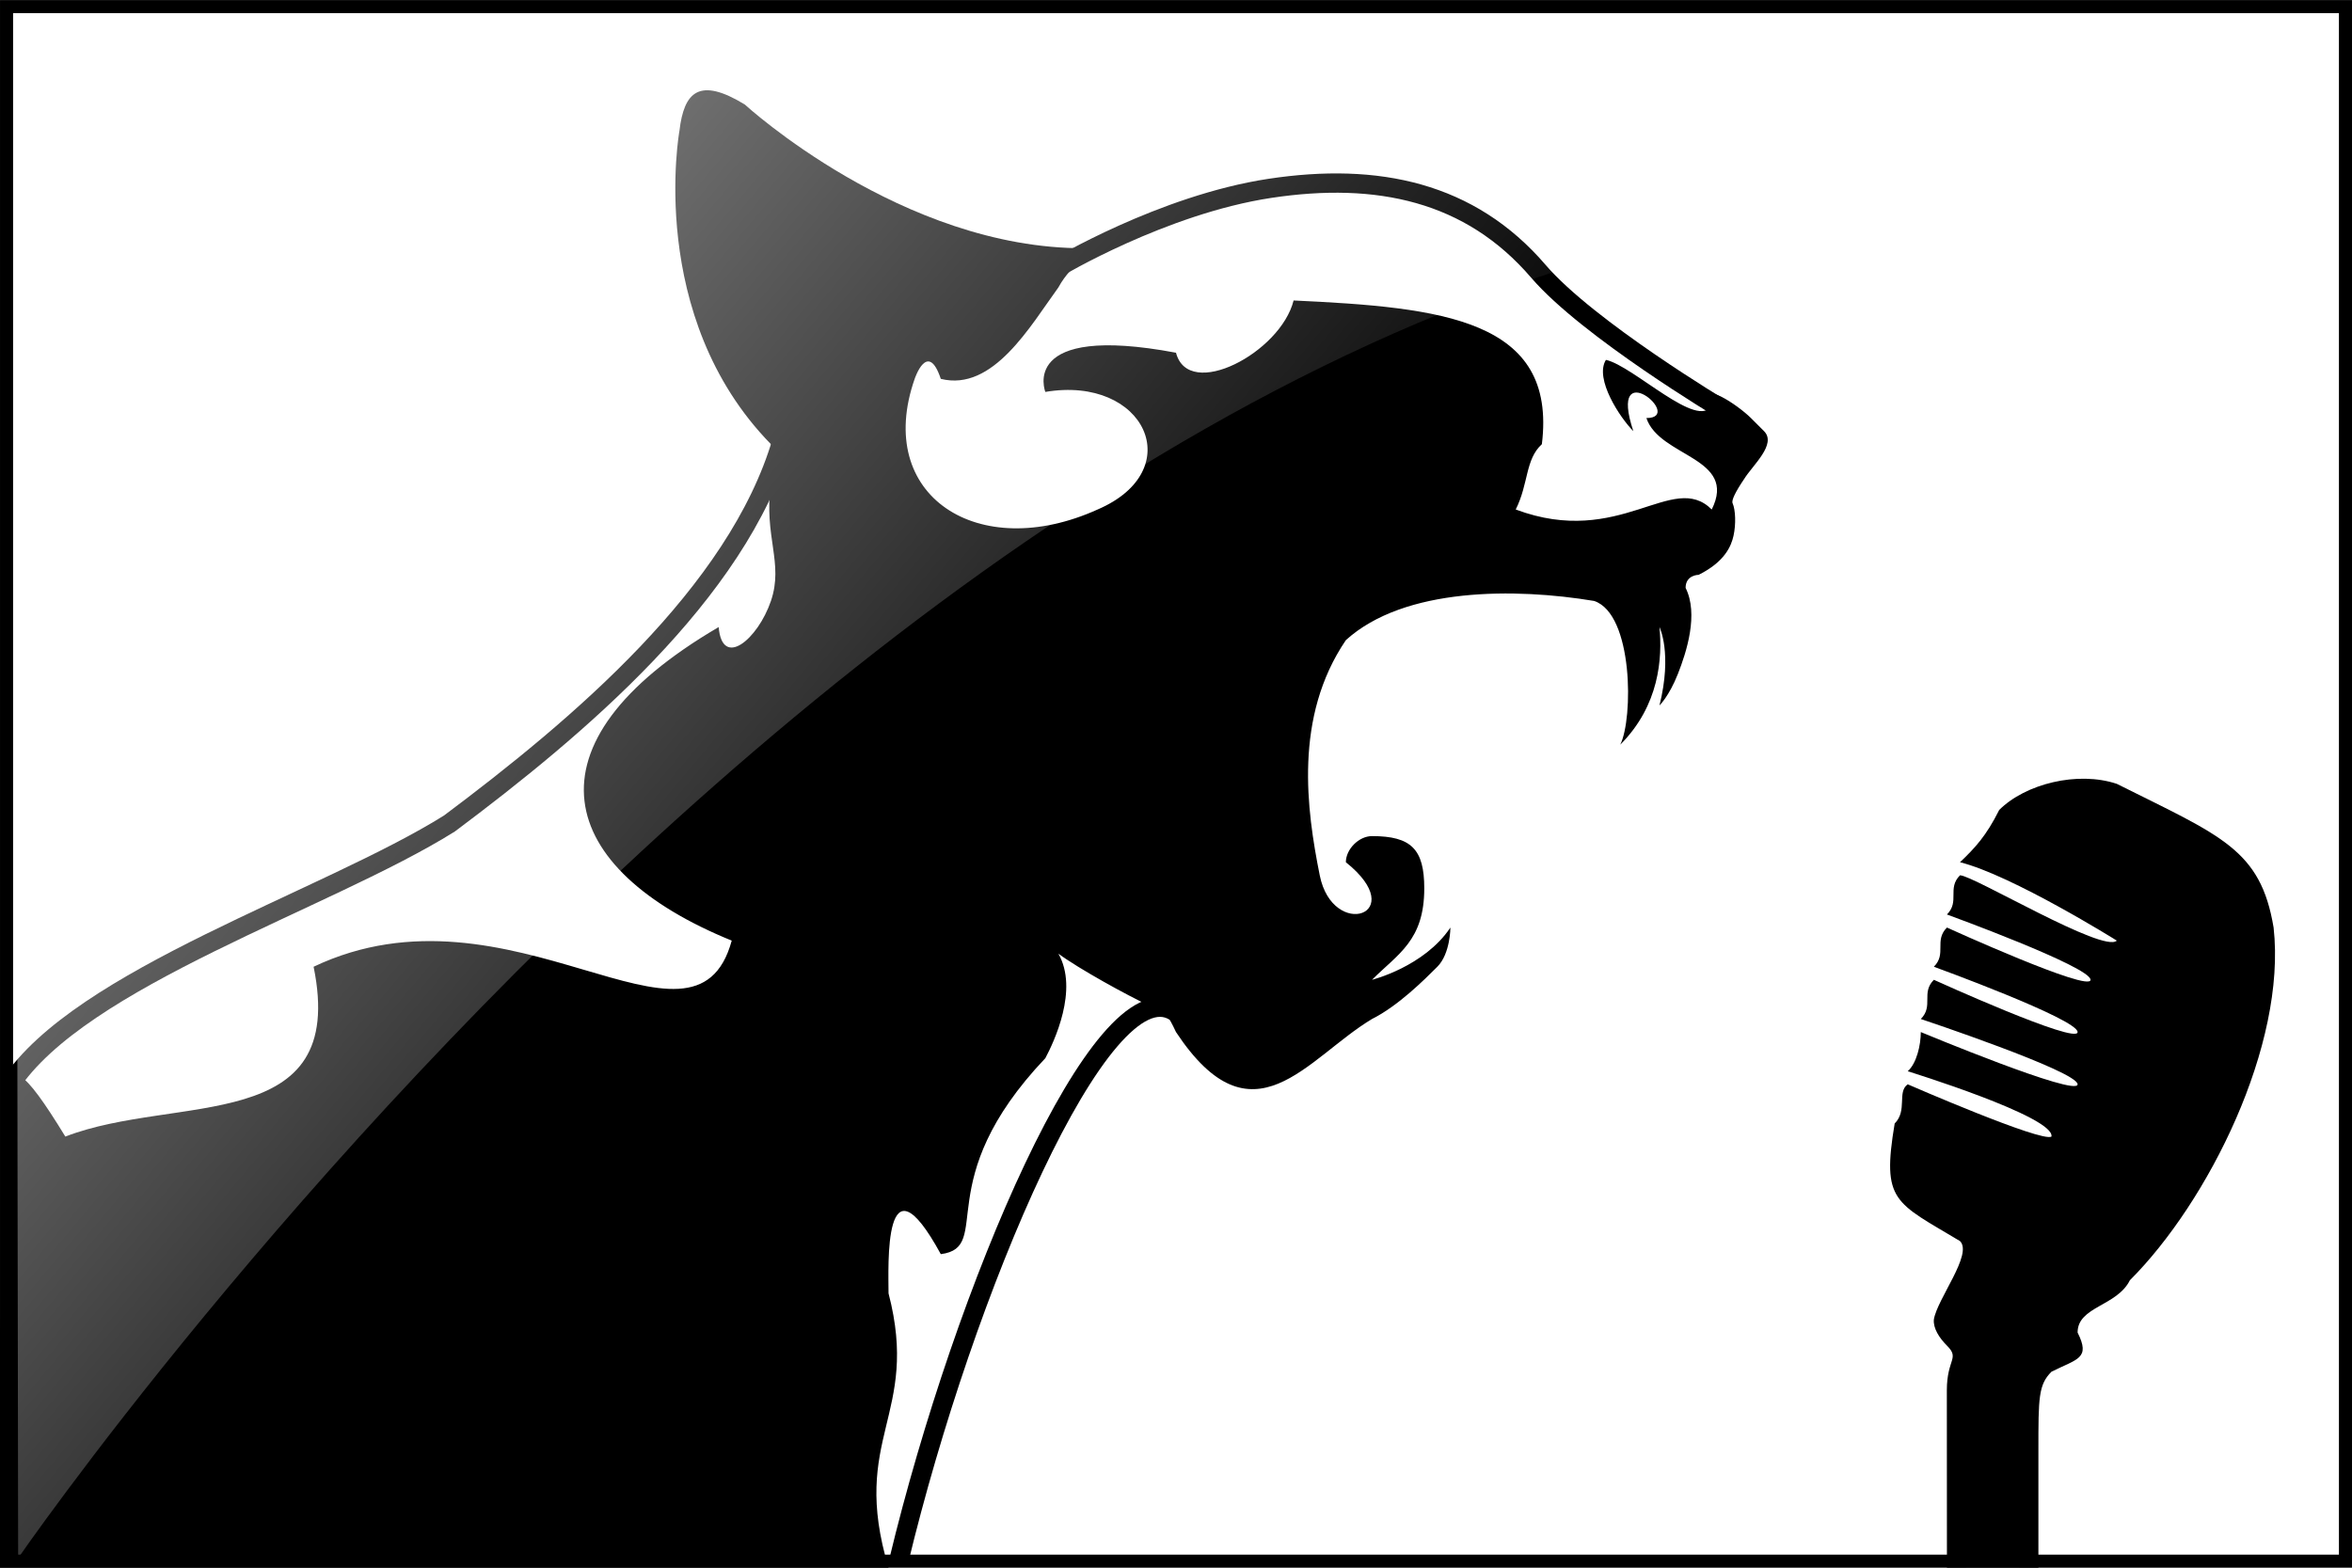
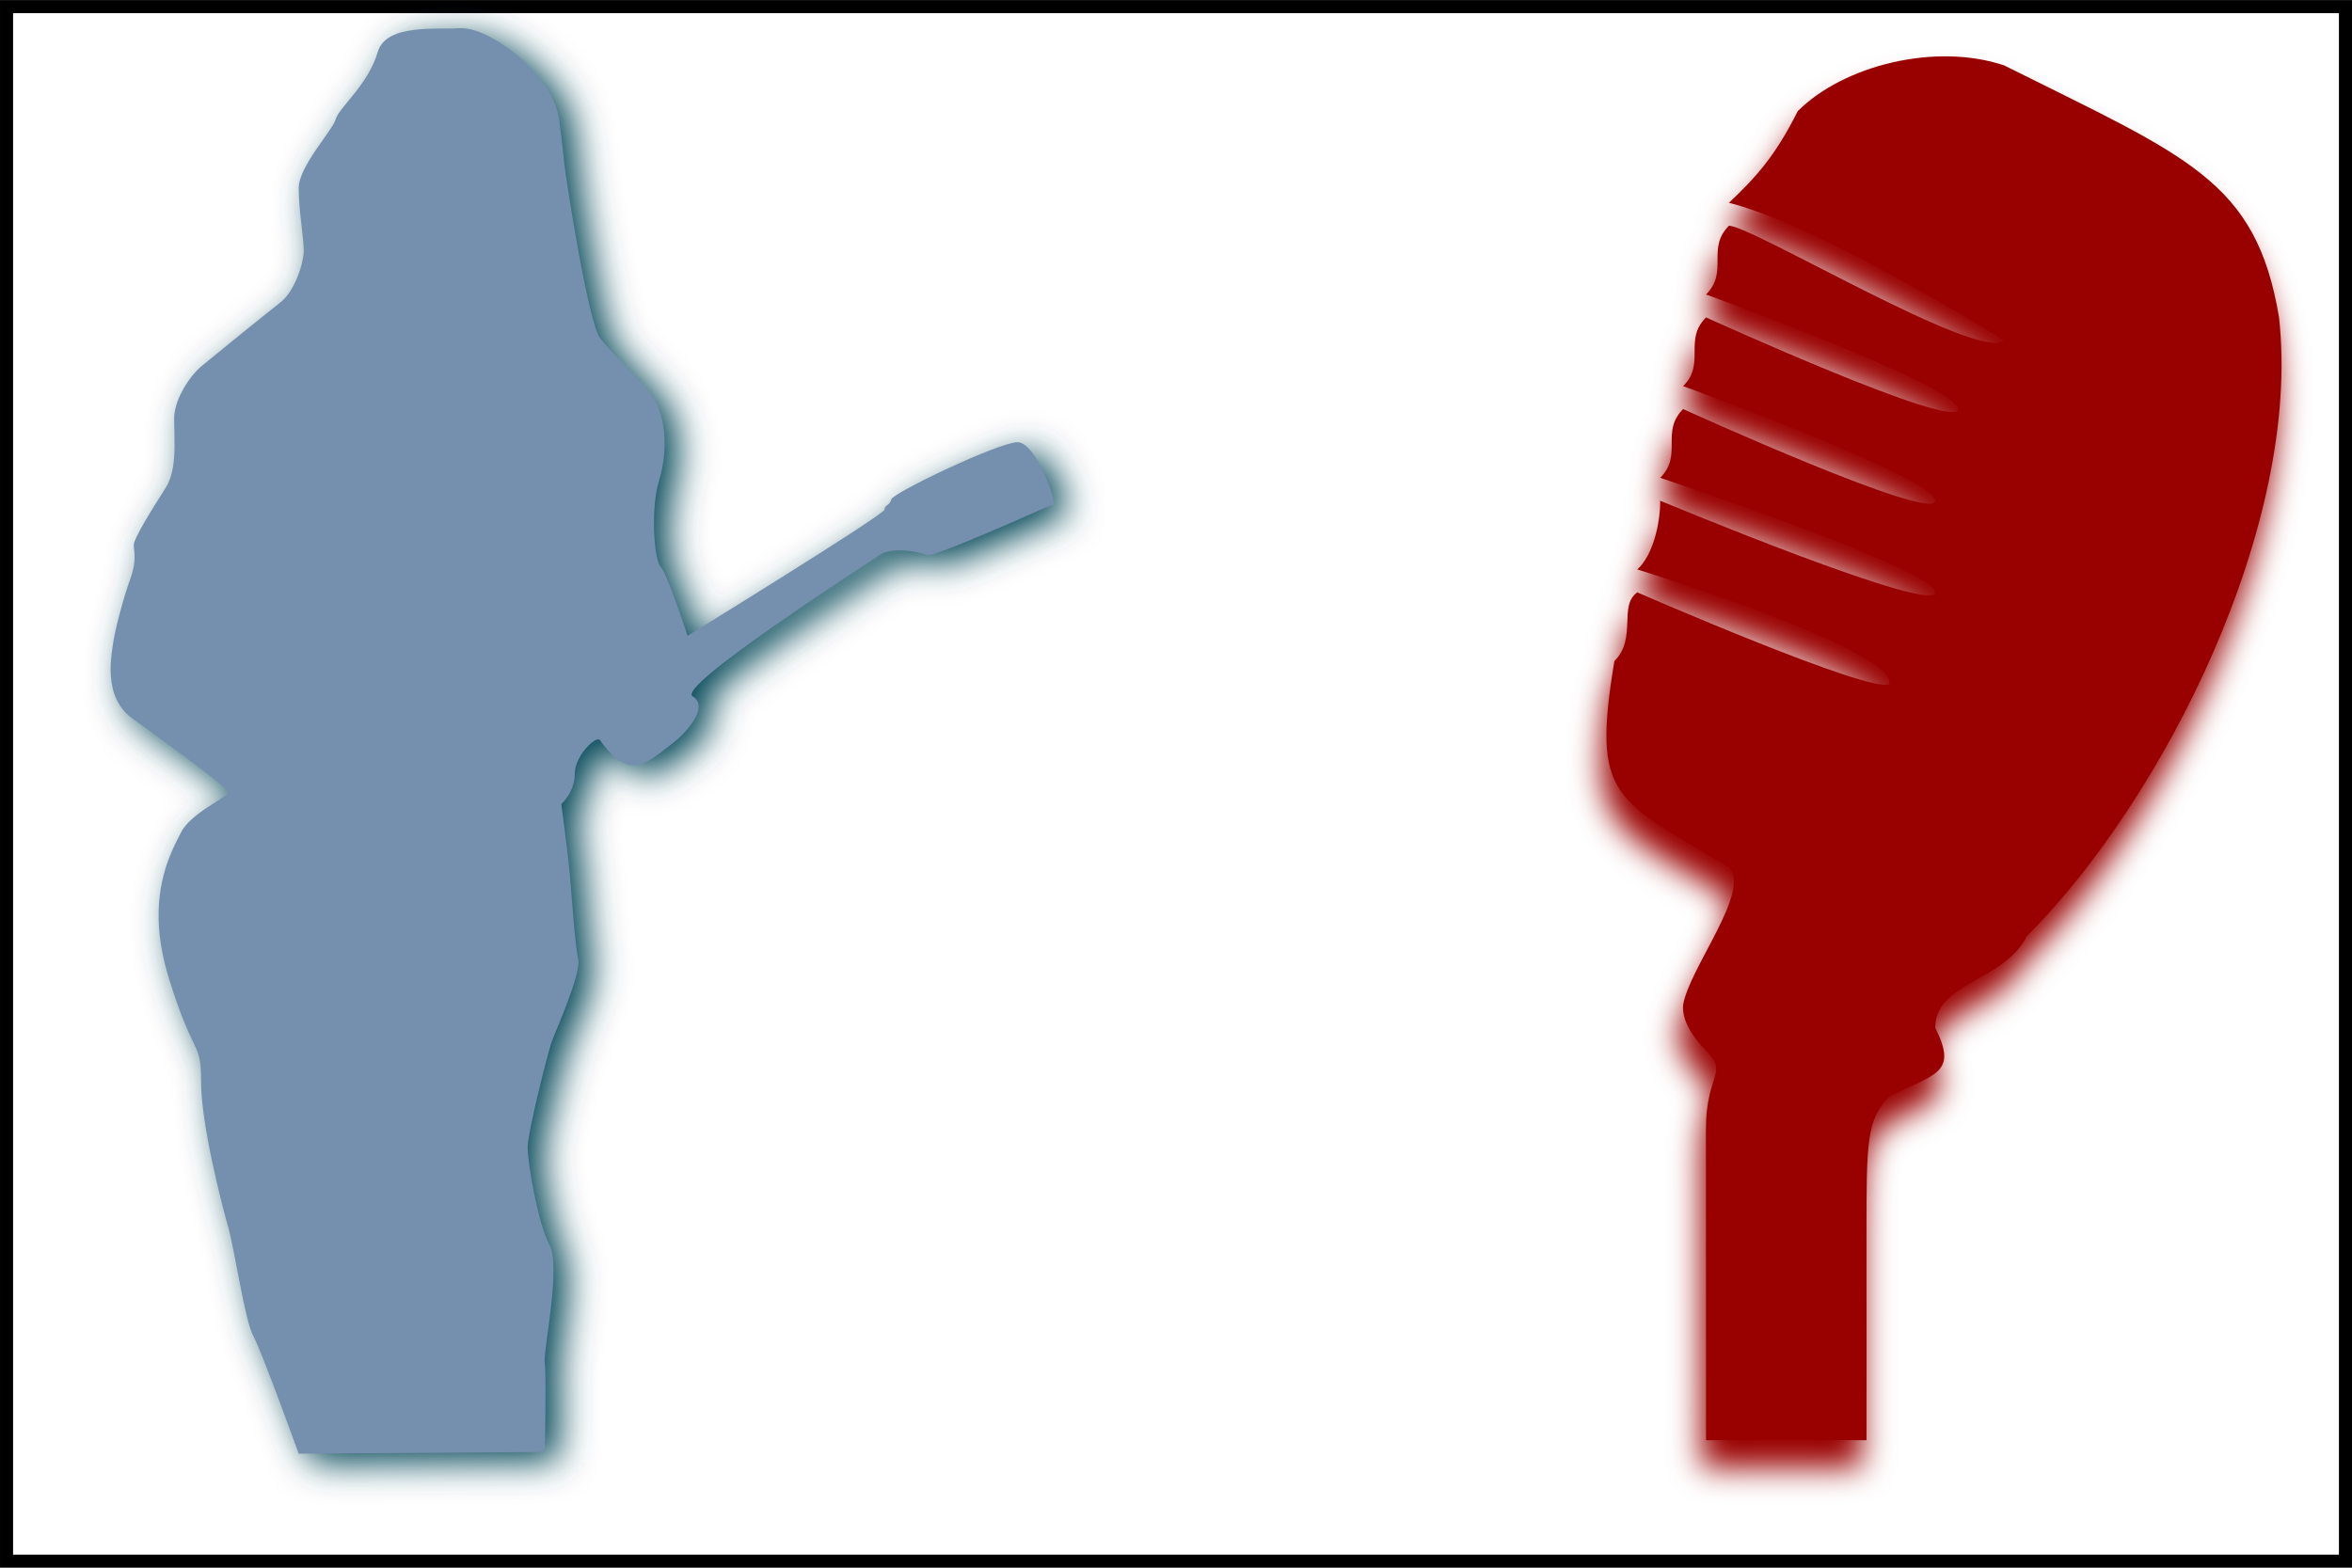
<svg xmlns="http://www.w3.org/2000/svg" xmlns:xlink="http://www.w3.org/1999/xlink" id="svg2" width="180" height="120" version="1.0">
  <defs id="defs5">
    <linearGradient id="linearGradient4436">
      <stop style="stop-color:#ffffff;stop-opacity:1;" offset="0" id="stop4438" />
      <stop style="stop-color:#ffffff;stop-opacity:0;" offset="1" id="stop4440" />
    </linearGradient>
-     <linearGradient xlink:href="#linearGradient4436" id="linearGradient2406" gradientUnits="userSpaceOnUse" gradientTransform="matrix(0.2110212,0,0,0.2110212,-1.10221,-16.62086)" x1="-139.322" y1="-70.973" x2="428.663" y2="407.209" />
+     <linearGradient xlink:href="#linearGradient4436" id="linearGradient2406" gradientUnits="userSpaceOnUse" gradientTransform="matrix(0.2110212,0,0,0.2110212,-97.49151,-75.88854)" x1="-139.322" y1="-70.973" x2="428.663" y2="407.209" />
+     <clipPath clipPathUnits="userSpaceOnUse" id="clipPath608">
+       <path d="m 2610.66,3005.65 c -5.01,-17 -19.77,-28.38 -21.49,-34.4 -1.72,-6.01 -18.92,-24.07 -18.92,-35.25 0,-11.18 2.59,-25.8 2.59,-31.81 0,-6.02 -4.3,-20.64 -12.05,-26.66 -7.73,-6.01 -35.24,-28.37 -40.41,-32.67 -5.16,-4.29 -13.76,-16.33 -13.76,-26.65 0,-10.32 1.73,-25.8 -4.29,-35.25 -6.01,-9.46 -16.32,-25.79 -16.32,-29.24 0,-3.44 1.71,-7.73 -1.74,-17.19 -3.44,-9.46 -7.74,-25.79 -8.61,-31.82 -0.84,-6.01 -6,-28.37 9.48,-39.54 15.48,-11.19 49.01,-35.26 49.01,-37.83 0,-2.58 -18.93,-10.32 -24.08,-20.64 -5.15,-10.32 -18.92,-33.53 -6.02,-74.8 12.89,-41.27 16.33,-30.95 16.33,-52.45 0,-21.49 10.32,-61.9 13.77,-73.94 3.43,-12.04 8.59,-48.15 12.89,-55.89 4.3,-7.74 23.21,-60.18 23.21,-60.18 l 125.68,0.86 c 0,0 0.88,39.54 0,45.57 -0.85,6.01 8.45,49 2.43,60.18 -6.01,11.18 -11.17,42.13 -11.17,49.87 0,7.74 10.32,48.15 12.04,53.31 1.72,5.16 15.48,35.25 13.75,42.99 -1.72,7.74 -3.43,34.39 -4.31,43.85 -0.85,9.46 -4.29,35.25 -4.29,35.25 0,0 6.88,6.02 6.88,15.48 0,9.45 11.18,19.77 12.9,17.18 1.71,-2.56 9.44,-12.88 16.33,-12.88 6.88,0 12.9,5.15 20.63,11.17 7.75,6.02 18.93,18.91 10.33,24.07 -8.6,5.16 89.41,67.93 95.43,72.22 6.02,4.3 20.65,1.72 24.08,0 3.42,-1.71 61.9,24.94 64.49,25.8 2.57,0.86 -8.6,31.82 -18.06,31.82 -9.45,0 -63.63,-25.8 -64.49,-29.24 -0.86,-3.44 -3.44,-2.58 -3.44,-5.16 0,-2.58 -100.59,-64.49 -100.59,-64.49 0,0 -10.32,31.82 -13.75,35.26 -3.45,3.44 -5.16,30.09 -0.86,43.84 4.29,13.77 5.15,35.26 -6.89,48.16 -12.03,12.89 -17.19,17.19 -23.21,24.93 -6.02,7.74 -17.31,80.65 -18.07,87.7 -1.71,16.33 -2.56,21.5 -2.56,21.5 0,0 0,12.03 -12.03,25.79 -12.05,13.75 -29.25,24.07 -39.56,23.21 -10.32,-0.86 -36.97,2.58 -41.28,-12.03 z" id="path610" />
+     </clipPath>
+     <filter id="filter3706">
+       <feGaussianBlur stdDeviation="9.075" id="feGaussianBlur3708" />
+     </filter>
+     <filter id="filter3796">
+       <feGaussianBlur stdDeviation="1.182" id="feGaussianBlur3798" />
+     </filter>
  </defs>
-   <path style="fill:#000000" d="M 156,120 C 156.005,119.978 156,113 156,111 C 156,107 156,106 157,105 C 159,104 160,104 159,102 C 159,100 162,100 163,98 C 169,92 175,80 174,71 C 173,65 170,64 162,60 C 159,59 155,60 153,62 C 152,64 151.152,64.9 150,66 C 154,67 162,72 162,72 C 161,73 151,67 150,67 C 149,68 150,69 149,70 C 149,70 159.99,74 159.99,75 C 159.99,76 149,71 149,71 C 148,72 149,73 148,74 C 148,74 159,78 159,79 C 159,80 148,75 148,75 C 147,76 148,77 147,78 C 147,78 159,82 159,83 C 159,84 147,79 147,79 C 147,80 146.681,81.393 146,82 C 146,82 157.276,85.478 157,87 C 156.276,87.478 146,83 146,83 C 145.165,83.587 146,85 145,86 C 144,92 145,92 150,95 C 151,96 148.261,99.409 148,101 C 147.936,101.674 148.417,102.417 149,103 C 150,104 149,104 148.993,106.411 L 149,120 C 151.302,119.992 153.698,119.993 156,120 z" id="path3633" />
-   <path style="fill:#000000" d="M 57,8 C 57,8 69.039,19.054 83,19 C 83.644,19.654 82.088,19.996 81,22 C 78.864,24.931 76,30 72,29 C 71,26 70,29 70,29 C 66.869,37.955 74.877,43.129 84,39 C 91,36 87.634,28.71 80,30 C 80,30 77.915,24.728 90,27 C 90.963,30.696 98,27 99,23 C 110.373,23.53 119.175,24.433 118,34 C 116.715,35.179 117,37 116,39 C 124,42 128,36 131,39 C 133,35 127,35 126,32 C 129,32 123,27 125,33 C 124,32 122,29 122.902,27.548 C 125,28 130,33 131,31 C 130,29 133,31 134,32 C 134,32 135,33 135,33 C 136,34 134.119,35.62 133.479,36.668 C 132.812,37.652 132.5,38.3 132.595,38.514 C 132.826,39.033 132.859,40.141 132.668,41.007 C 132.492,41.803 132,43 130,44 C 130,44 129,44 129,45 C 130,47 129.083,49.883 128.408,51.591 C 127.733,53.299 127,54 127,54 C 128,50 127,48 127,48 C 127.228,50.357 127,54 124,57 C 125,55 125,47 122,46 C 116,45 107.478,44.934 103,49 C 98.999,54.896 100,62 101,67 C 102,72 108,70 103,66 C 103,65 104,64 105,64 C 108,64 109,65 109,68 C 109,72 107,73 105,75 C 105,75 109,74 111,71 C 111,71 111,73 110,74 C 109,75 107,77 105,78 C 100,81 95.868,87.86 90,79 C 89.381,77.695 89.25,77.474 88,77 C 86.218,76.167 82.577,74.161 81,73 C 82.565,75.751 80.663,79.752 80,81 C 71.064,90.415 76.086,95.472 72,96 C 67.577,87.891 68,97 68,99 C 70.441,108.369 65,110 68,120 L 34,120 L 0,120 L 0,102 C 1,85 -1.571,76.241 5,87 C 13.483,83.713 26.66,86.985 24,74 C 39.109,66.831 53.163,82.394 56,72 C 42.609,66.552 39.674,56.964 55,48 C 55.274,51.225 58.005,48.926 59,46 C 59.995,43.074 58.429,41.065 59,37 C 59.295,36.443 59.517,35.624 59,34 C 49.412,24.199 52,10 52,10 C 52.349,7.039 53.507,5.866 57,8 z" id="path3511" />
-   <path style="fill:none;fill-rule:evenodd;stroke:#000000;stroke-width:1.477;stroke-linecap:round;stroke-linejoin:miter;stroke-miterlimit:4;stroke-dasharray:none;stroke-opacity:1" d="M 131.87,31.37 C 131.87,31.37 121.524,25.188 117.739,20.772 C 112.507,14.668 105.406,13.173 97.184,14.418 C 88.962,15.664 80.864,20.523 80.864,20.523" id="path3638" />
-   <path style="fill:none;fill-rule:evenodd;stroke:#000000;stroke-width:1.477;stroke-linecap:butt;stroke-linejoin:miter;stroke-miterlimit:4;stroke-dasharray:none;stroke-opacity:1" d="M 59.85,33.742 C 56.433,45.449 44.124,55.752 34.397,63.034 C 24.992,68.92 6.119,74.838 0.762,83.06" id="path3640" />
-   <path style="fill:none;fill-rule:evenodd;stroke:#000000;stroke-width:1.477;stroke-linecap:butt;stroke-linejoin:miter;stroke-miterlimit:4;stroke-dasharray:none;stroke-opacity:1" d="M 89.862,77.406 C 84.313,74.058 73.794,98.641 68.773,119.518" id="path4412" />
-   <path style="fill:url(#linearGradient2406);fill-opacity:1;fill-rule:evenodd;stroke:none;stroke-width:1px;stroke-linecap:butt;stroke-linejoin:miter;stroke-opacity:1" d="M 1.389,119.268 C 1.389,119.268 84.377,-1.408 167.838,17.774 L 168.6,0.928 L 1.202,0.616 C 1.202,0.616 1.389,119.268 1.389,119.268 z" id="path4488" />
+   <path id="path3710" d="m 142.491,112.362 c 0.009,-0.039 0,-12.278 0,-15.786 0,-7.016 0,-8.77 1.754,-10.524 3.508,-1.754 5.262,-1.754 3.508,-5.262 0,-3.508 5.262,-3.508 7.016,-7.016 10.524,-10.524 21.048,-31.572 19.294,-47.358 -1.754,-10.524 -7.016,-12.278 -21.048,-19.294 -5.262,-1.754 -12.278,0 -15.786,3.508 -1.754,3.508 -3.241,5.087 -5.262,7.016 7.016,1.754 21.048,10.524 21.048,10.524 -1.754,1.754 -19.294,-8.77 -21.048,-8.77 -1.754,1.754 0,3.508 -1.754,5.262 0,0 19.276,7.016 19.276,8.77 0,1.754 -19.276,-7.016 -19.276,-7.016 -1.754,1.754 0,3.508 -1.754,5.262 0,0 19.294,7.016 19.294,8.77 0,1.754 -19.294,-7.016 -19.294,-7.016 -1.754,1.754 0,3.508 -1.754,5.262 0,0 21.048,7.016 21.048,8.77 0,1.754 -21.048,-7.016 -21.048,-7.016 0,1.754 -0.56,4.197 -1.754,5.262 0,0 19.778,6.1 19.294,8.77 -1.27,0.838 -19.294,-7.016 -19.294,-7.016 -1.464,1.03 0,3.508 -1.754,5.262 -1.754,10.524 0,10.524 8.77,15.786 1.754,1.754 -3.05,7.733 -3.508,10.524 -0.112,1.181 0.732,2.486 1.754,3.508 1.754,1.754 0,1.754 -0.011,5.983 l 0.011,23.835 c 4.038,-0.014 8.24,-0.013 12.278,0 z" style="fill:#990000;fill-opacity:1;filter:url(#filter3796)" />
  <rect style="color:#000000;fill:none;fill-opacity:1;fill-rule:evenodd;stroke:#000000;stroke-width:1;stroke-linecap:butt;stroke-linejoin:miter;marker:none;marker-start:none;marker-mid:none;marker-end:none;stroke-miterlimit:4;stroke-dasharray:none;stroke-dashoffset:0;stroke-opacity:1;visibility:visible;display:inline;overflow:visible;enable-background:accumulate" id="rect4547" width="178.999" height="118.996" x="-179.5" y="0.505" transform="scale(-1,1)" />
+   <path style="fill:#990000;fill-opacity:1" d="m 142.844,110.241 c 0.009,-0.039 0,-12.278 0,-15.786 0,-7.016 0,-8.77 1.754,-10.524 3.508,-1.754 5.262,-1.754 3.508,-5.262 0,-3.508 5.262,-3.508 7.016,-7.016 10.524,-10.524 21.048,-31.572 19.294,-47.358 -1.754,-10.524 -7.016,-12.278 -21.048,-19.294 -5.262,-1.754 -12.278,0 -15.786,3.508 -1.754,3.508 -3.241,5.087 -5.262,7.016 7.016,1.754 21.048,10.524 21.048,10.524 -1.754,1.754 -19.294,-8.77 -21.048,-8.77 -1.754,1.754 0,3.508 -1.754,5.262 0,0 19.276,7.016 19.276,8.77 0,1.754 -19.276,-7.016 -19.276,-7.016 -1.754,1.754 0,3.508 -1.754,5.262 0,0 19.294,7.016 19.294,8.77 0,1.754 -19.294,-7.016 -19.294,-7.016 -1.754,1.754 0,3.508 -1.754,5.262 0,0 21.048,7.016 21.048,8.77 0,1.754 -21.048,-7.016 -21.048,-7.016 0,1.754 -0.56,4.197 -1.754,5.262 0,0 19.778,6.1 19.294,8.77 -1.27,0.838 -19.294,-7.016 -19.294,-7.016 -1.464,1.03 0,3.508 -1.754,5.262 -1.754,10.524 0,10.524 8.77,15.786 1.754,1.754 -3.05,7.733 -3.508,10.524 -0.112,1.181 0.732,2.486 1.754,3.508 1.754,1.754 0,1.754 -0.011,5.983 l 0.011,23.835 c 4.038,-0.014 8.24,-0.013 12.278,0 z" id="path3633" />
+   <g style="fill:#004455;fill-opacity:1;filter:url(#filter3706)" id="g2824" transform="matrix(0.1498301,0,0,-0.1498301,-355.1691,454.6545)">
+     <g transform="translate(-40.11482,-2.359695)" style="fill:#004455;fill-opacity:1" clip-path="url(#clipPath608)" id="g2826">
+       <path id="path2828" style="fill:#004455;fill-opacity:1;fill-rule:nonzero;stroke:none" d="m 2610.66,3005.65 c -5.01,-17 -19.77,-28.38 -21.49,-34.4 -1.72,-6.01 -18.92,-24.07 -18.92,-35.25 0,-11.18 2.59,-25.8 2.59,-31.81 0,-6.02 -4.3,-20.64 -12.05,-26.66 -7.73,-6.01 -35.24,-28.37 -40.41,-32.67 -5.16,-4.29 -13.76,-16.33 -13.76,-26.65 0,-10.32 1.73,-25.8 -4.29,-35.25 -6.01,-9.46 -16.32,-25.79 -16.32,-29.24 0,-3.44 1.71,-7.73 -1.74,-17.19 -3.44,-9.46 -7.74,-25.79 -8.61,-31.82 -0.84,-6.01 -6,-28.37 9.48,-39.54 15.48,-11.19 49.01,-35.26 49.01,-37.83 0,-2.58 -18.93,-10.32 -24.08,-20.64 -5.15,-10.32 -18.92,-33.53 -6.02,-74.8 12.89,-41.27 16.33,-30.95 16.33,-52.45 0,-21.49 10.32,-61.9 13.77,-73.94 3.43,-12.04 8.59,-48.15 12.89,-55.89 4.3,-7.74 23.21,-60.18 23.21,-60.18 l 125.68,0.86 c 0,0 0.88,39.54 0,45.57 -0.85,6.01 8.45,49 2.43,60.18 -6.01,11.18 -11.17,42.13 -11.17,49.87 0,7.74 10.32,48.15 12.04,53.31 1.72,5.16 15.48,35.25 13.75,42.99 -1.72,7.74 -3.43,34.39 -4.31,43.85 -0.85,9.46 -4.29,35.25 -4.29,35.25 0,0 6.88,6.02 6.88,15.48 0,9.45 11.18,19.77 12.9,17.18 1.71,-2.56 9.44,-12.88 16.33,-12.88 6.88,0 12.9,5.15 20.63,11.17 7.75,6.02 18.93,18.91 10.33,24.07 -8.6,5.16 89.41,67.93 95.43,72.22 6.02,4.3 20.65,1.72 24.08,0 3.42,-1.71 61.9,24.94 64.49,25.8 2.57,0.86 -8.6,31.82 -18.06,31.82 -9.45,0 -63.63,-25.8 -64.49,-29.24 -0.86,-3.44 -3.44,-2.58 -3.44,-5.16 0,-2.58 -100.59,-64.49 -100.59,-64.49 0,0 -10.32,31.82 -13.75,35.26 -3.45,3.44 -5.16,30.09 -0.86,43.84 4.29,13.77 5.15,35.26 -6.89,48.16 -12.03,12.89 -17.19,17.19 -23.21,24.93 -6.02,7.74 -17.31,80.65 -18.07,87.7 -1.71,16.33 -2.56,21.5 -2.56,21.5 0,0 0,12.03 -12.03,25.79 -12.05,13.75 -29.25,24.07 -39.56,23.21 -10.32,-0.86 -36.97,2.58 -41.28,-12.03" />
+     </g>
+   </g>
+   <g transform="matrix(0.1498301,0,0,-0.1498301,-356.2298,453.9473)" id="g604" style="fill:#606060;fill-opacity:1">
+     <g id="g606" clip-path="url(#clipPath608)" style="fill:#7590ae;fill-opacity:1" transform="translate(-40.11482,-2.359695)">
+       <path d="m 2610.66,3005.65 c -5.01,-17 -19.77,-28.38 -21.49,-34.4 -1.72,-6.01 -18.92,-24.07 -18.92,-35.25 0,-11.18 2.59,-25.8 2.59,-31.81 0,-6.02 -4.3,-20.64 -12.05,-26.66 -7.73,-6.01 -35.24,-28.37 -40.41,-32.67 -5.16,-4.29 -13.76,-16.33 -13.76,-26.65 0,-10.32 1.73,-25.8 -4.29,-35.25 -6.01,-9.46 -16.32,-25.79 -16.32,-29.24 0,-3.44 1.71,-7.73 -1.74,-17.19 -3.44,-9.46 -7.74,-25.79 -8.61,-31.82 -0.84,-6.01 -6,-28.37 9.48,-39.54 15.48,-11.19 49.01,-35.26 49.01,-37.83 0,-2.58 -18.93,-10.32 -24.08,-20.64 -5.15,-10.32 -18.92,-33.53 -6.02,-74.8 12.89,-41.27 16.33,-30.95 16.33,-52.45 0,-21.49 10.32,-61.9 13.77,-73.94 3.43,-12.04 8.59,-48.15 12.89,-55.89 4.3,-7.74 23.21,-60.18 23.21,-60.18 l 125.68,0.86 c 0,0 0.88,39.54 0,45.57 -0.85,6.01 8.45,49 2.43,60.18 -6.01,11.18 -11.17,42.13 -11.17,49.87 0,7.74 10.32,48.15 12.04,53.31 1.72,5.16 15.48,35.25 13.75,42.99 -1.72,7.74 -3.43,34.39 -4.31,43.85 -0.85,9.46 -4.29,35.25 -4.29,35.25 0,0 6.88,6.02 6.88,15.48 0,9.45 11.18,19.77 12.9,17.18 1.71,-2.56 9.44,-12.88 16.33,-12.88 6.88,0 12.9,5.15 20.63,11.17 7.75,6.02 18.93,18.91 10.33,24.07 -8.6,5.16 89.41,67.93 95.43,72.22 6.02,4.3 20.65,1.72 24.08,0 3.42,-1.71 61.9,24.94 64.49,25.8 2.57,0.86 -8.6,31.82 -18.06,31.82 -9.45,0 -63.63,-25.8 -64.49,-29.24 -0.86,-3.44 -3.44,-2.58 -3.44,-5.16 0,-2.58 -100.59,-64.49 -100.59,-64.49 0,0 -10.32,31.82 -13.75,35.26 -3.45,3.44 -5.16,30.09 -0.86,43.84 4.29,13.77 5.15,35.26 -6.89,48.16 -12.03,12.89 -17.19,17.19 -23.21,24.93 -6.02,7.74 -17.31,80.65 -18.07,87.7 -1.71,16.33 -2.56,21.5 -2.56,21.5 0,0 0,12.03 -12.03,25.79 -12.05,13.75 -29.25,24.07 -39.56,23.21 -10.32,-0.86 -36.97,2.58 -41.28,-12.03" style="fill:#7590ae;fill-opacity:1;fill-rule:nonzero;stroke:none" id="path618" />
+     </g>
+   </g>
</svg>
